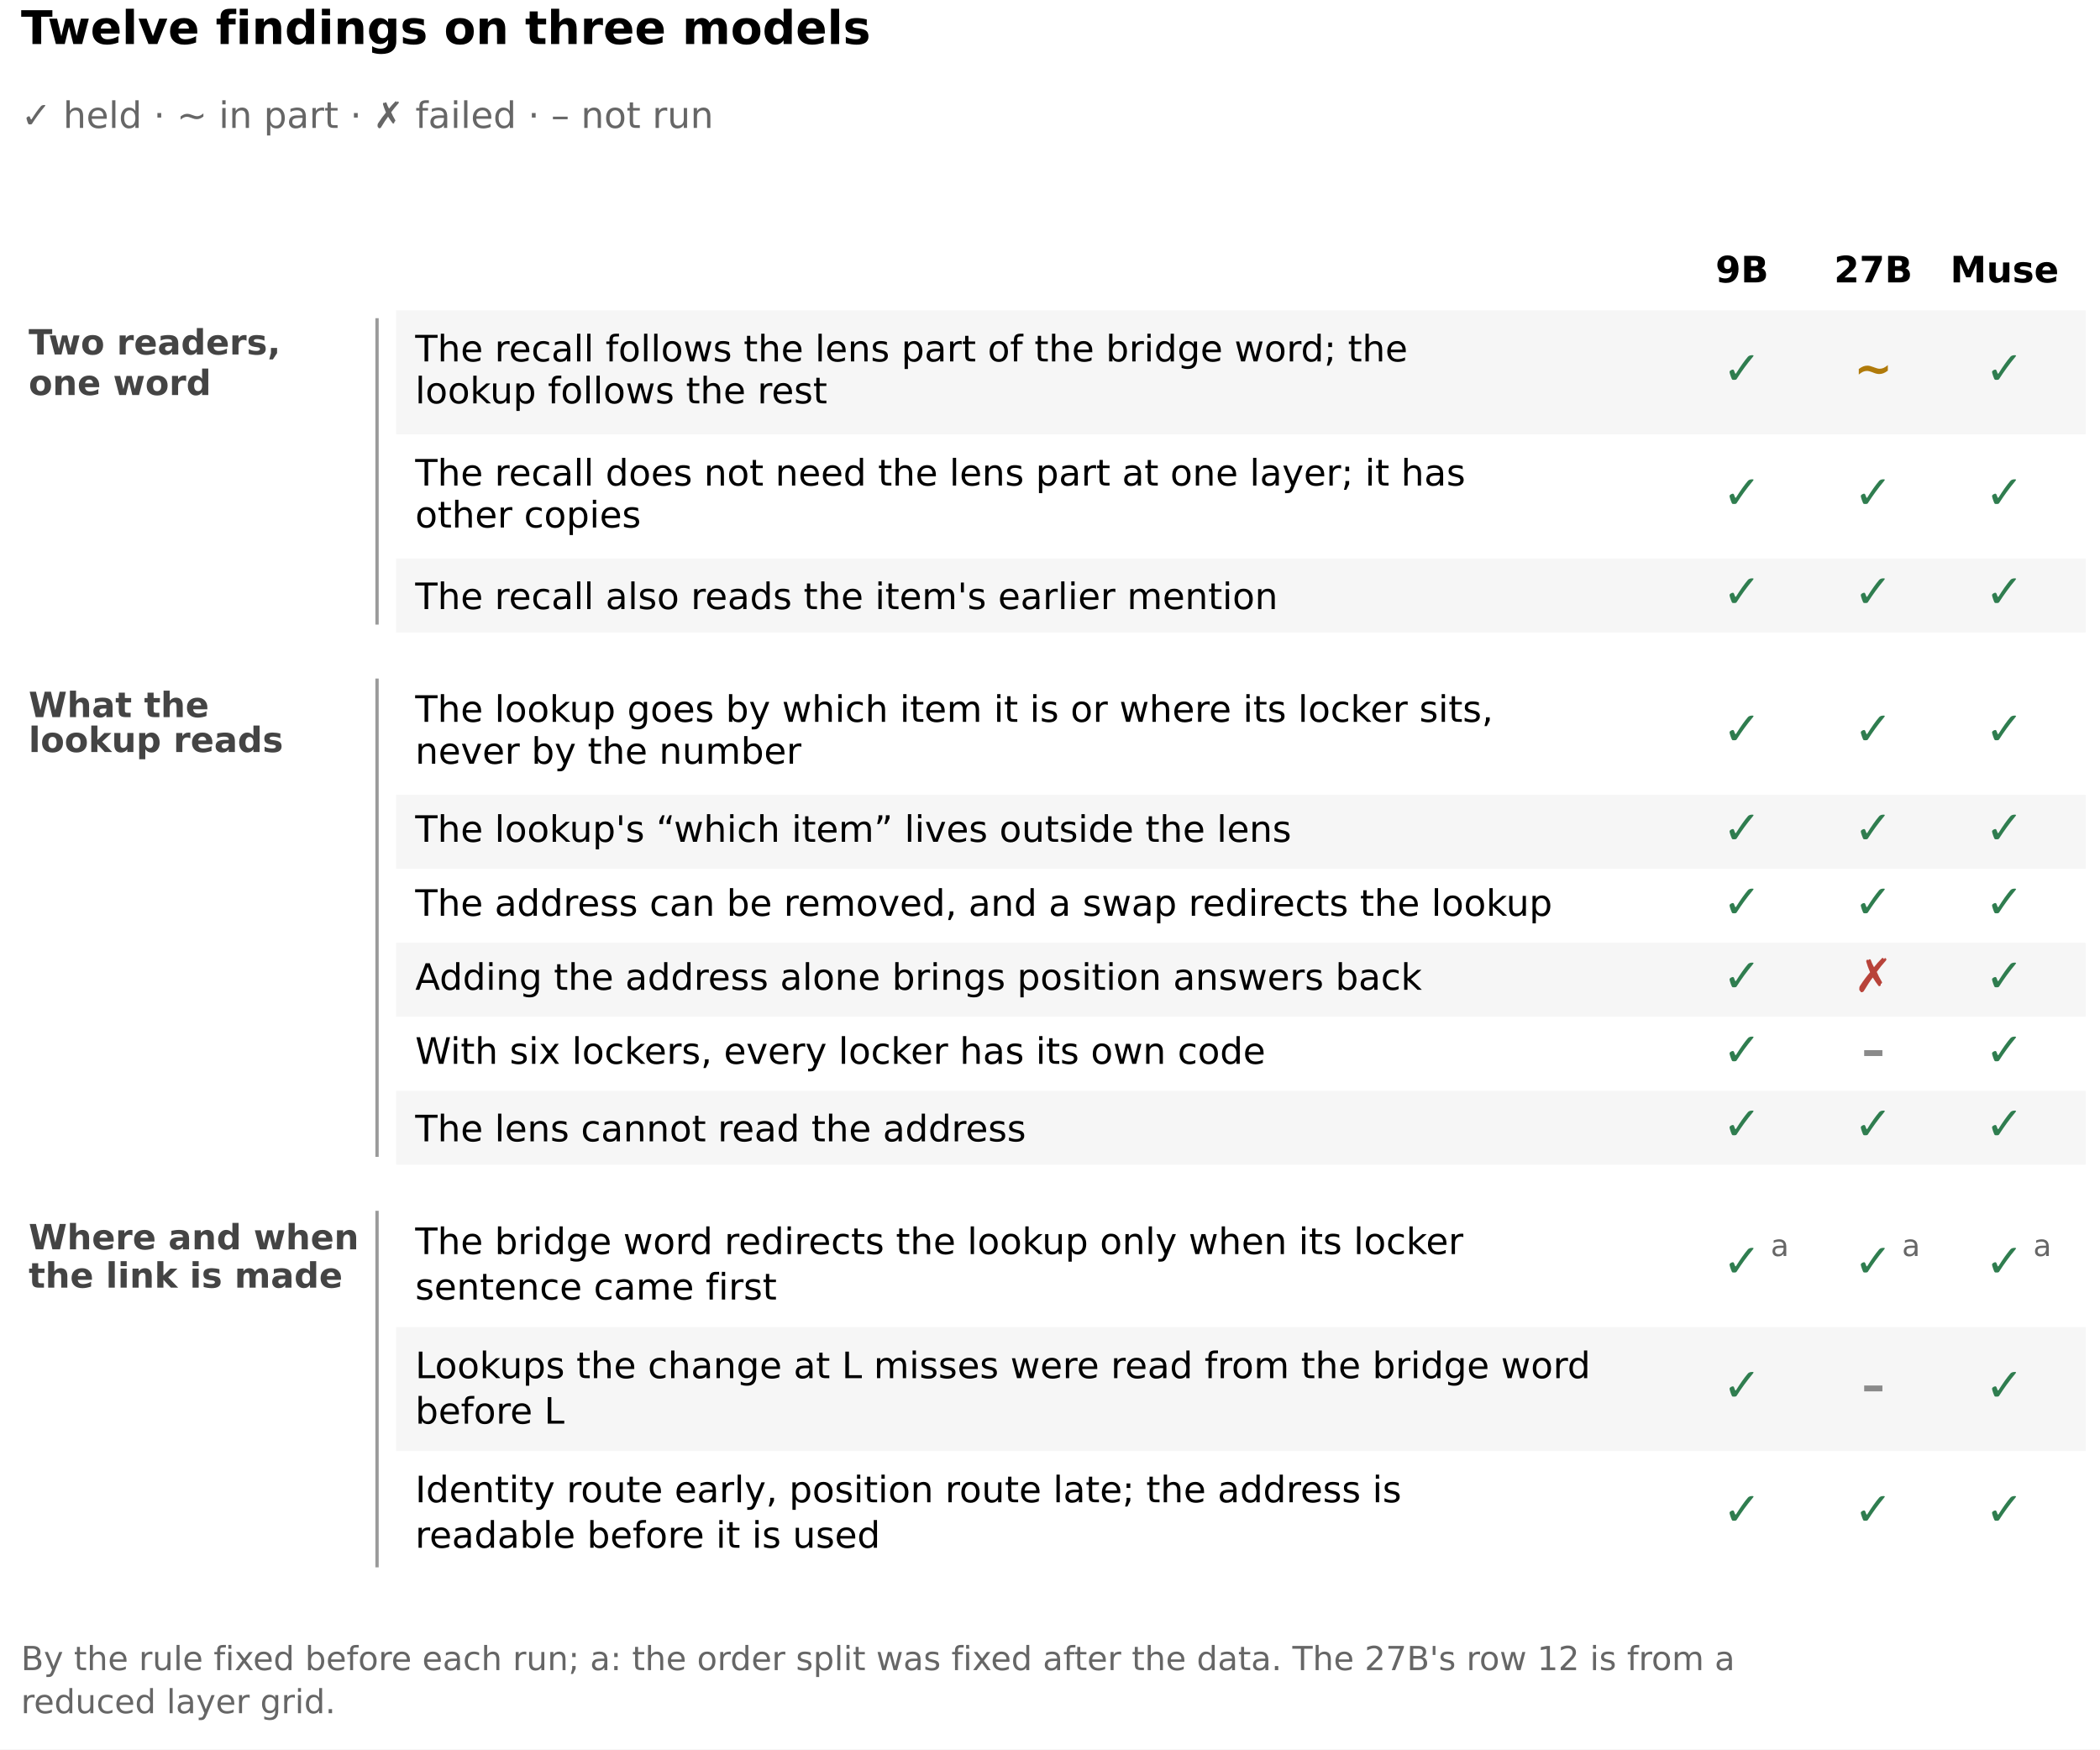
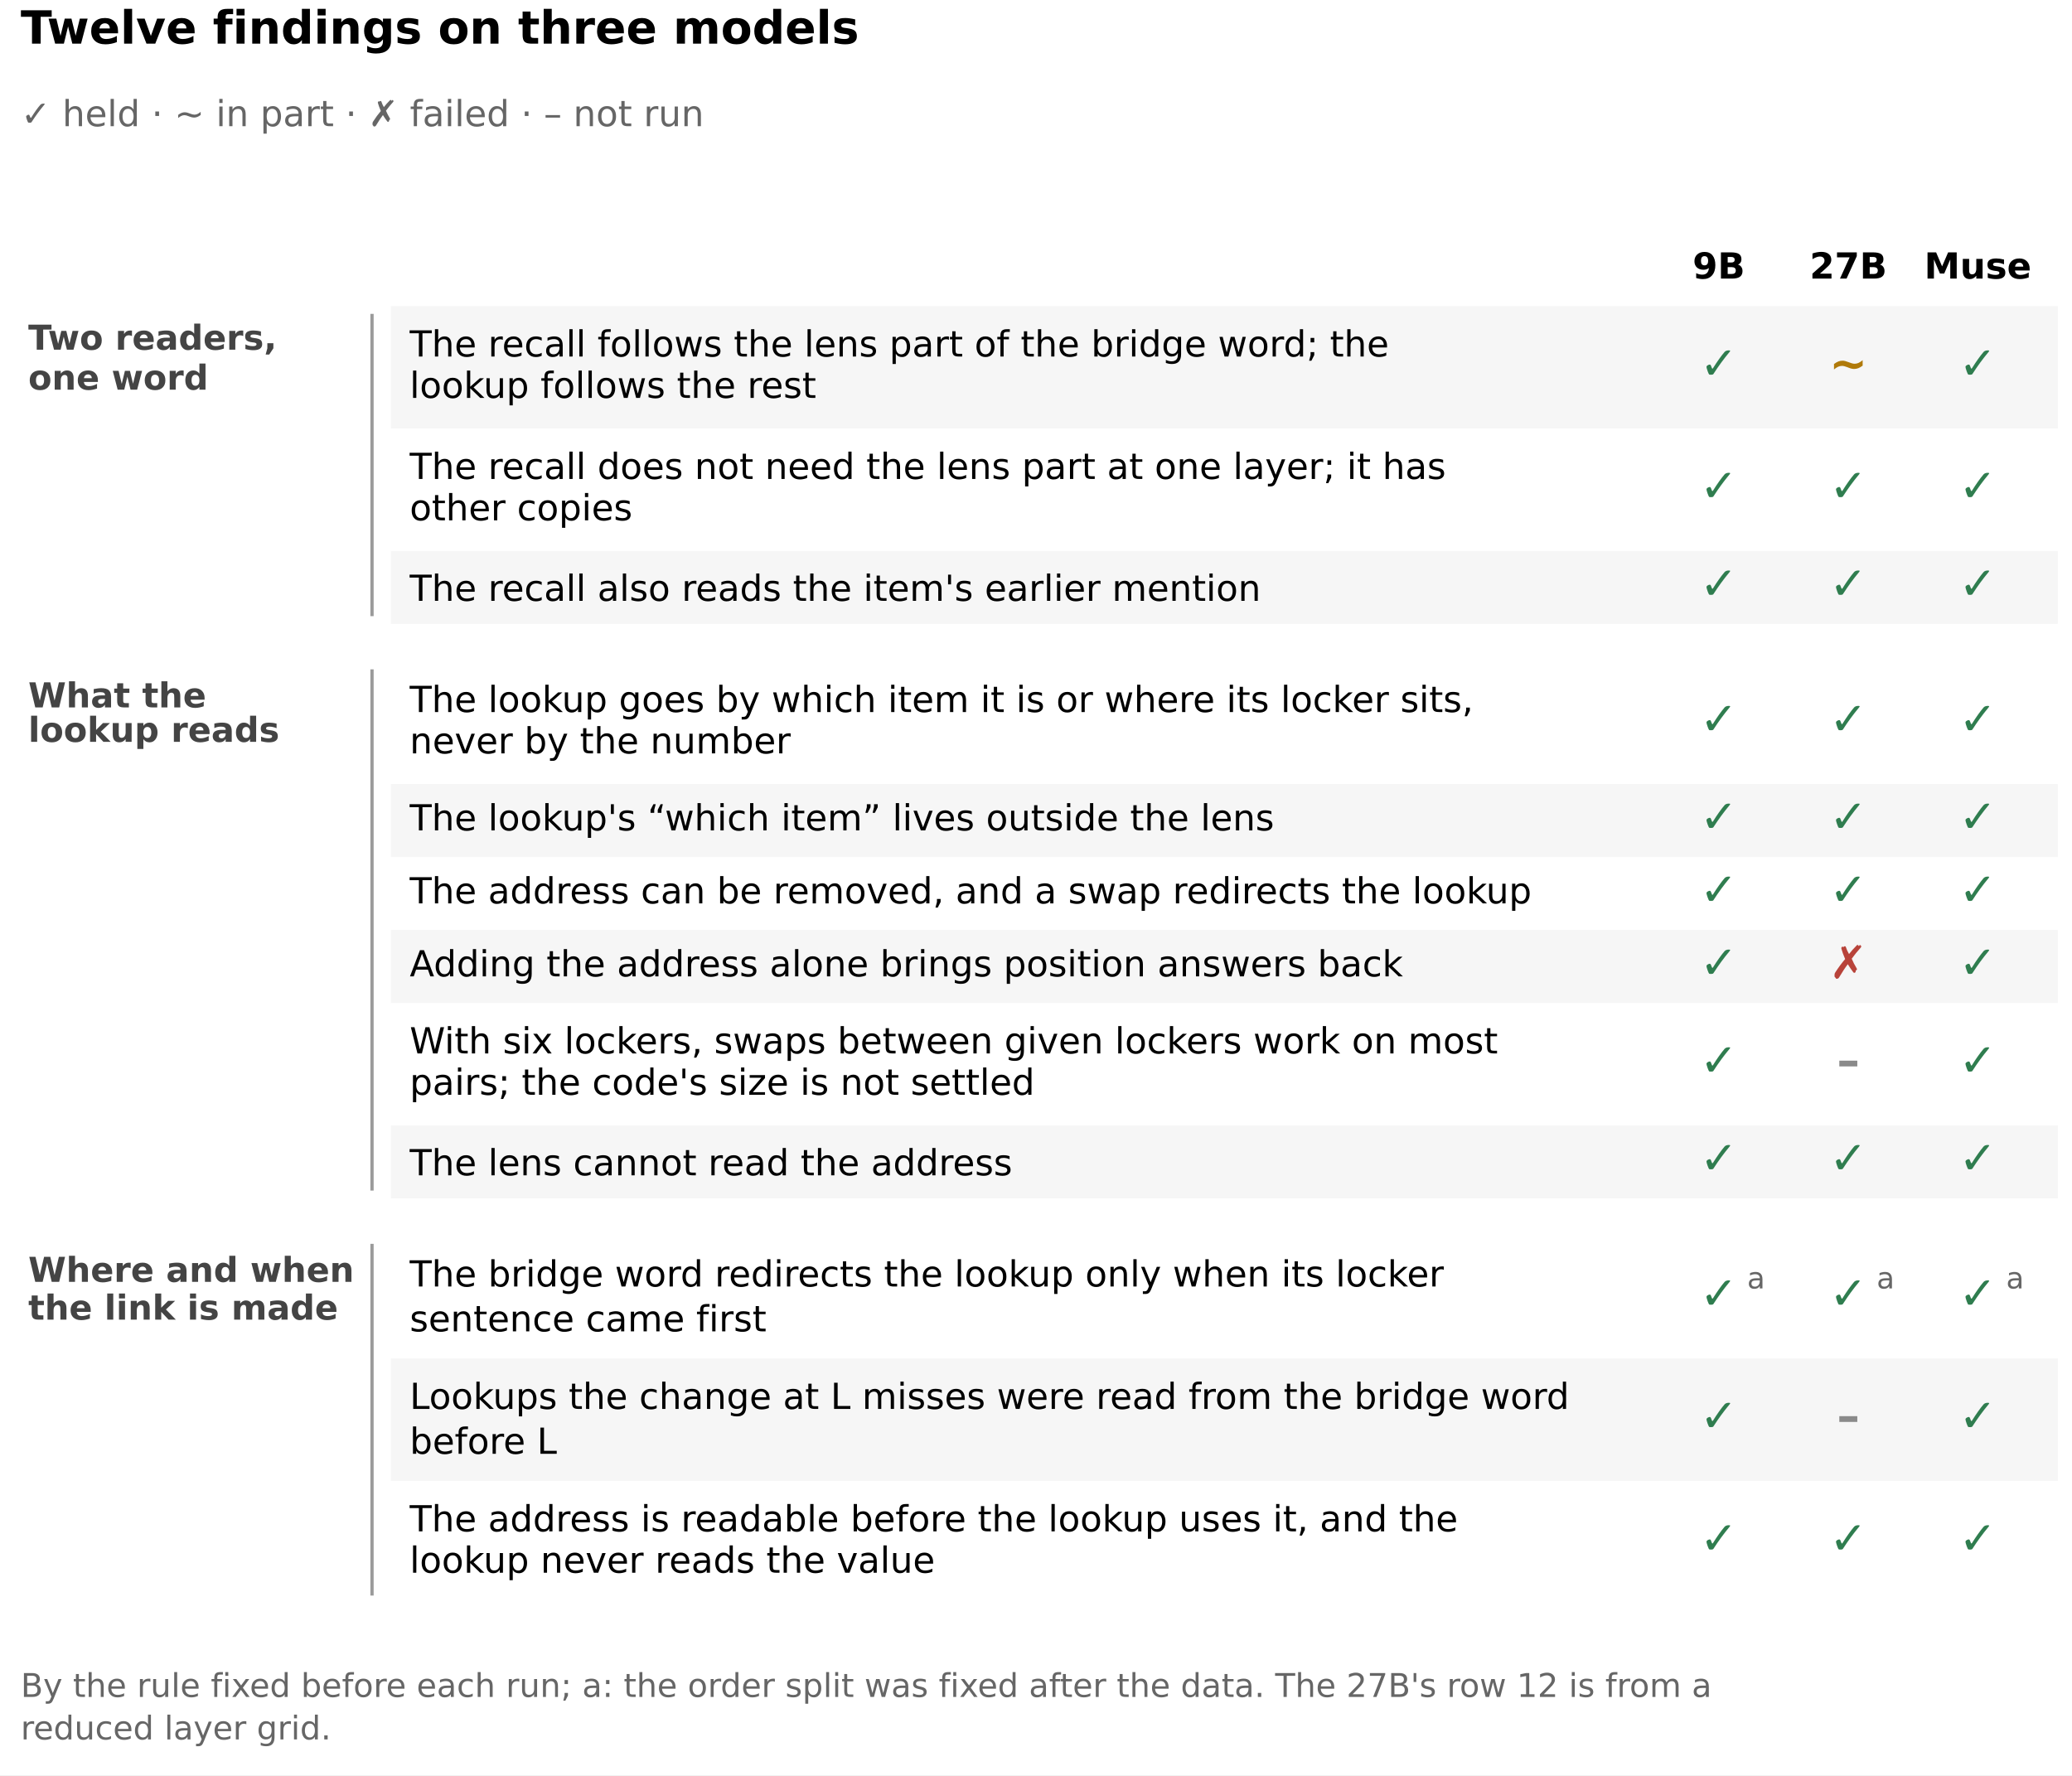
- <svg xmlns="http://www.w3.org/2000/svg" width="633.6pt" height="527.76pt" viewBox="0 0 633.6 527.76" version="1.1">
+ <svg xmlns="http://www.w3.org/2000/svg" width="633.6pt" height="542.88pt" viewBox="0 0 633.6 542.88" version="1.1">
  <defs>
    <style type="text/css">*{stroke-linejoin: round; stroke-linecap: butt}</style>
  </defs>
  <g id="figure_1">
    <g id="patch_1">
-       <path d="M 0 527.76  L 633.6 527.76  L 633.6 0  L 0 0  z " style="fill: #ffffff" />
+       <path d="M 0 542.88  L 633.6 542.88  L 633.6 0  L 0 0  z " style="fill: #ffffff" />
    </g>
    <g id="axes_1">
      <g id="patch_2">
-         <path d="M 119.52 93.6  L 629.28 93.6  L 629.28 131.04  L 119.52 131.04  z " clip-path="url(#pa043e62ab3)" style="fill: #f6f6f6" />
+         <path d="M 119.52 93.6  L 629.28 93.6  L 629.28 131.04  L 119.52 131.04  z " clip-path="url(#p9e605238fe)" style="fill: #f6f6f6" />
      </g>
      <g id="patch_3">
-         <path d="M 119.52 168.48  L 629.28 168.48  L 629.28 190.8  L 119.52 190.8  z " clip-path="url(#pa043e62ab3)" style="fill: #f6f6f6" />
+         <path d="M 119.52 168.48  L 629.28 168.48  L 629.28 190.8  L 119.52 190.8  z " clip-path="url(#p9e605238fe)" style="fill: #f6f6f6" />
      </g>
      <g id="patch_4">
-         <path d="M 119.52 239.76  L 629.28 239.76  L 629.28 262.08  L 119.52 262.08  z " clip-path="url(#pa043e62ab3)" style="fill: #f6f6f6" />
+         <path d="M 119.52 239.76  L 629.28 239.76  L 629.28 262.08  L 119.52 262.08  z " clip-path="url(#p9e605238fe)" style="fill: #f6f6f6" />
      </g>
      <g id="patch_5">
-         <path d="M 119.52 284.4  L 629.28 284.4  L 629.28 306.72  L 119.52 306.72  z " clip-path="url(#pa043e62ab3)" style="fill: #f6f6f6" />
+         <path d="M 119.52 284.4  L 629.28 284.4  L 629.28 306.72  L 119.52 306.72  z " clip-path="url(#p9e605238fe)" style="fill: #f6f6f6" />
      </g>
      <g id="patch_6">
-         <path d="M 119.52 329.04  L 629.28 329.04  L 629.28 351.36  L 119.52 351.36  z " clip-path="url(#pa043e62ab3)" style="fill: #f6f6f6" />
+         <path d="M 119.52 344.16  L 629.28 344.16  L 629.28 366.48  L 119.52 366.48  z " clip-path="url(#p9e605238fe)" style="fill: #f6f6f6" />
      </g>
      <g id="patch_7">
-         <path d="M 119.52 400.32  L 629.28 400.32  L 629.28 437.76  L 119.52 437.76  z " clip-path="url(#pa043e62ab3)" style="fill: #f6f6f6" />
+         <path d="M 119.52 415.44  L 629.28 415.44  L 629.28 452.88  L 119.52 452.88  z " clip-path="url(#p9e605238fe)" style="fill: #f6f6f6" />
      </g>
      <g id="line2d_1">
-         <path d="M 113.76 96.48  L 113.76 187.92  " clip-path="url(#pa043e62ab3)" style="fill: none; stroke: #9a9a9a; stroke-linecap: square" />
+         <path d="M 113.76 96.48  L 113.76 187.92  " clip-path="url(#p9e605238fe)" style="fill: none; stroke: #9a9a9a; stroke-linecap: square" />
      </g>
      <g id="line2d_2">
-         <path d="M 113.76 205.2  L 113.76 348.48  " clip-path="url(#pa043e62ab3)" style="fill: none; stroke: #9a9a9a; stroke-linecap: square" />
+         <path d="M 113.76 205.2  L 113.76 363.6  " clip-path="url(#p9e605238fe)" style="fill: none; stroke: #9a9a9a; stroke-linecap: square" />
      </g>
      <g id="line2d_3">
-         <path d="M 113.76 365.76  L 113.76 472.32  " clip-path="url(#pa043e62ab3)" style="fill: none; stroke: #9a9a9a; stroke-linecap: square" />
+         <path d="M 113.76 380.88  L 113.76 487.44  " clip-path="url(#p9e605238fe)" style="fill: none; stroke: #9a9a9a; stroke-linecap: square" />
      </g>
      <g id="text_1">
        <text style="font-weight: 700; font-size: 11px; font-family: 'DejaVu Sans'; text-anchor: middle" x="525.6" y="85.197" transform="rotate(-0 525.6 85.19742)">9B</text>
      </g>
      <g id="text_2">
        <text style="font-weight: 700; font-size: 11px; font-family: 'DejaVu Sans'; text-anchor: middle" x="565.2" y="85.197" transform="rotate(-0 565.2 85.19742)">27B</text>
      </g>
      <g id="text_3">
        <text style="font-weight: 700; font-size: 11px; font-family: 'DejaVu Sans'; text-anchor: middle" x="604.8" y="85.197" transform="rotate(-0 604.8 85.19742)">Muse</text>
      </g>
      <g id="text_4">
        <text style="font-size: 11px; font-family: 'DejaVu Sans'" transform="translate(125.28 109.0303)">The recall follows the lens part of the bridge word; the</text>
        <text style="font-size: 11px; font-family: 'DejaVu Sans'" transform="translate(125.28 121.6803)">lookup follows the rest</text>
      </g>
      <g id="text_5">
        <text style="font-weight: 700; font-size: 14px; font-family: 'DejaVu Sans'; text-anchor: middle; fill: #2f7d4f" x="525.6" y="115.957" transform="rotate(-0 525.6 115.9567)">✓</text>
      </g>
      <g id="text_6">
        <text style="font-weight: 700; font-size: 14px; font-family: 'DejaVu Sans'; text-anchor: middle; fill: #b07a0a" x="565.2" y="115.957" transform="rotate(-0 565.2 115.9567)">~</text>
      </g>
      <g id="text_7">
        <text style="font-weight: 700; font-size: 14px; font-family: 'DejaVu Sans'; text-anchor: middle; fill: #2f7d4f" x="604.8" y="115.957" transform="rotate(-0 604.8 115.9567)">✓</text>
      </g>
      <g id="text_8">
        <text style="font-size: 11px; font-family: 'DejaVu Sans'" transform="translate(125.28 146.4703)">The recall does not need the lens part at one layer; it has</text>
        <text style="font-size: 11px; font-family: 'DejaVu Sans'" transform="translate(125.28 159.1203)">other copies</text>
      </g>
      <g id="text_9">
        <text style="font-weight: 700; font-size: 14px; font-family: 'DejaVu Sans'; text-anchor: middle; fill: #2f7d4f" x="525.6" y="153.397" transform="rotate(-0 525.6 153.3967)">✓</text>
      </g>
      <g id="text_10">
        <text style="font-weight: 700; font-size: 14px; font-family: 'DejaVu Sans'; text-anchor: middle; fill: #2f7d4f" x="565.2" y="153.397" transform="rotate(-0 565.2 153.3967)">✓</text>
      </g>
      <g id="text_11">
        <text style="font-weight: 700; font-size: 14px; font-family: 'DejaVu Sans'; text-anchor: middle; fill: #2f7d4f" x="604.8" y="153.397" transform="rotate(-0 604.8 153.3967)">✓</text>
      </g>
      <g id="text_12">
        <text style="font-size: 11px; font-family: 'DejaVu Sans'; text-anchor: start" x="125.28" y="183.741" transform="rotate(-0 125.28 183.7409)">The recall also reads the item's earlier mention</text>
      </g>
      <g id="text_13">
        <text style="font-weight: 700; font-size: 14px; font-family: 'DejaVu Sans'; text-anchor: middle; fill: #2f7d4f" x="525.6" y="183.277" transform="rotate(-0 525.6 183.2767)">✓</text>
      </g>
      <g id="text_14">
        <text style="font-weight: 700; font-size: 14px; font-family: 'DejaVu Sans'; text-anchor: middle; fill: #2f7d4f" x="565.2" y="183.277" transform="rotate(-0 565.2 183.2767)">✓</text>
      </g>
      <g id="text_15">
        <text style="font-weight: 700; font-size: 14px; font-family: 'DejaVu Sans'; text-anchor: middle; fill: #2f7d4f" x="604.8" y="183.277" transform="rotate(-0 604.8 183.2767)">✓</text>
      </g>
      <g id="text_16">
        <text style="font-size: 11px; font-family: 'DejaVu Sans'" transform="translate(125.28 217.7503)">The lookup goes by which item it is or where its locker sits,</text>
        <text style="font-size: 11px; font-family: 'DejaVu Sans'" transform="translate(125.28 230.4003)">never by the number</text>
      </g>
      <g id="text_17">
        <text style="font-weight: 700; font-size: 14px; font-family: 'DejaVu Sans'; text-anchor: middle; fill: #2f7d4f" x="525.6" y="224.677" transform="rotate(-0 525.6 224.6767)">✓</text>
      </g>
      <g id="text_18">
        <text style="font-weight: 700; font-size: 14px; font-family: 'DejaVu Sans'; text-anchor: middle; fill: #2f7d4f" x="565.2" y="224.677" transform="rotate(-0 565.2 224.6767)">✓</text>
      </g>
      <g id="text_19">
        <text style="font-weight: 700; font-size: 14px; font-family: 'DejaVu Sans'; text-anchor: middle; fill: #2f7d4f" x="604.8" y="224.677" transform="rotate(-0 604.8 224.6767)">✓</text>
      </g>
      <g id="text_20">
        <text style="font-size: 11px; font-family: 'DejaVu Sans'; text-anchor: start" x="125.28" y="253.955" transform="rotate(-0 125.28 253.9553)">The lookup's “which item” lives outside the lens</text>
      </g>
      <g id="text_21">
        <text style="font-weight: 700; font-size: 14px; font-family: 'DejaVu Sans'; text-anchor: middle; fill: #2f7d4f" x="525.6" y="254.557" transform="rotate(-0 525.6 254.5567)">✓</text>
      </g>
      <g id="text_22">
        <text style="font-weight: 700; font-size: 14px; font-family: 'DejaVu Sans'; text-anchor: middle; fill: #2f7d4f" x="565.2" y="254.557" transform="rotate(-0 565.2 254.5567)">✓</text>
      </g>
      <g id="text_23">
        <text style="font-weight: 700; font-size: 14px; font-family: 'DejaVu Sans'; text-anchor: middle; fill: #2f7d4f" x="604.8" y="254.557" transform="rotate(-0 604.8 254.5567)">✓</text>
      </g>
      <g id="text_24">
        <text style="font-size: 11px; font-family: 'DejaVu Sans'; text-anchor: start" x="125.28" y="276.275" transform="rotate(-0 125.28 276.2753)">The address can be removed, and a swap redirects the lookup</text>
      </g>
      <g id="text_25">
        <text style="font-weight: 700; font-size: 14px; font-family: 'DejaVu Sans'; text-anchor: middle; fill: #2f7d4f" x="525.6" y="276.877" transform="rotate(-0 525.6 276.8767)">✓</text>
      </g>
      <g id="text_26">
        <text style="font-weight: 700; font-size: 14px; font-family: 'DejaVu Sans'; text-anchor: middle; fill: #2f7d4f" x="565.2" y="276.877" transform="rotate(-0 565.2 276.8767)">✓</text>
      </g>
      <g id="text_27">
        <text style="font-weight: 700; font-size: 14px; font-family: 'DejaVu Sans'; text-anchor: middle; fill: #2f7d4f" x="604.8" y="276.877" transform="rotate(-0 604.8 276.8767)">✓</text>
      </g>
      <g id="text_28">
        <text style="font-size: 11px; font-family: 'DejaVu Sans'; text-anchor: start" x="125.28" y="298.595" transform="rotate(-0 125.28 298.5953)">Adding the address alone brings position answers back</text>
      </g>
      <g id="text_29">
        <text style="font-weight: 700; font-size: 14px; font-family: 'DejaVu Sans'; text-anchor: middle; fill: #2f7d4f" x="525.6" y="299.197" transform="rotate(-0 525.6 299.1967)">✓</text>
      </g>
      <g id="text_30">
        <text style="font-weight: 700; font-size: 14px; font-family: 'DejaVu Sans'; text-anchor: middle; fill: #b8433a" x="565.2" y="299.197" transform="rotate(-0 565.2 299.1967)">✗</text>
      </g>
      <g id="text_31">
        <text style="font-weight: 700; font-size: 14px; font-family: 'DejaVu Sans'; text-anchor: middle; fill: #2f7d4f" x="604.8" y="299.197" transform="rotate(-0 604.8 299.1967)">✓</text>
      </g>
      <g id="text_32">
-         <text style="font-size: 11px; font-family: 'DejaVu Sans'; text-anchor: start" x="125.28" y="320.915" transform="rotate(-0 125.28 320.9153)">With six lockers, every locker has its own code</text>
+         <text style="font-size: 11px; font-family: 'DejaVu Sans'" transform="translate(125.28 322.1503)">With six lockers, swaps between given lockers work on most</text>
+         <text style="font-size: 11px; font-family: 'DejaVu Sans'" transform="translate(125.28 334.8003)">pairs; the code's size is not settled</text>
      </g>
      <g id="text_33">
-         <text style="font-weight: 700; font-size: 14px; font-family: 'DejaVu Sans'; text-anchor: middle; fill: #2f7d4f" x="525.6" y="321.517" transform="rotate(-0 525.6 321.5167)">✓</text>
+         <text style="font-weight: 700; font-size: 14px; font-family: 'DejaVu Sans'; text-anchor: middle; fill: #2f7d4f" x="525.6" y="329.077" transform="rotate(-0 525.6 329.0767)">✓</text>
      </g>
      <g id="text_34">
-         <text style="font-weight: 700; font-size: 14px; font-family: 'DejaVu Sans'; text-anchor: middle; fill: #8a8a8a" x="565.2" y="321.517" transform="rotate(-0 565.2 321.5167)">–</text>
+         <text style="font-weight: 700; font-size: 14px; font-family: 'DejaVu Sans'; text-anchor: middle; fill: #8a8a8a" x="565.2" y="329.077" transform="rotate(-0 565.2 329.0767)">–</text>
      </g>
      <g id="text_35">
-         <text style="font-weight: 700; font-size: 14px; font-family: 'DejaVu Sans'; text-anchor: middle; fill: #2f7d4f" x="604.8" y="321.517" transform="rotate(-0 604.8 321.5167)">✓</text>
+         <text style="font-weight: 700; font-size: 14px; font-family: 'DejaVu Sans'; text-anchor: middle; fill: #2f7d4f" x="604.8" y="329.077" transform="rotate(-0 604.8 329.0767)">✓</text>
      </g>
      <g id="text_36">
-         <text style="font-size: 11px; font-family: 'DejaVu Sans'; text-anchor: start" x="125.28" y="344.301" transform="rotate(-0 125.28 344.3009)">The lens cannot read the address</text>
+         <text style="font-size: 11px; font-family: 'DejaVu Sans'; text-anchor: start" x="125.28" y="359.421" transform="rotate(-0 125.28 359.4209)">The lens cannot read the address</text>
      </g>
      <g id="text_37">
-         <text style="font-weight: 700; font-size: 14px; font-family: 'DejaVu Sans'; text-anchor: middle; fill: #2f7d4f" x="525.6" y="343.837" transform="rotate(-0 525.6 343.8367)">✓</text>
+         <text style="font-weight: 700; font-size: 14px; font-family: 'DejaVu Sans'; text-anchor: middle; fill: #2f7d4f" x="525.6" y="358.957" transform="rotate(-0 525.6 358.9567)">✓</text>
      </g>
      <g id="text_38">
-         <text style="font-weight: 700; font-size: 14px; font-family: 'DejaVu Sans'; text-anchor: middle; fill: #2f7d4f" x="565.2" y="343.837" transform="rotate(-0 565.2 343.8367)">✓</text>
+         <text style="font-weight: 700; font-size: 14px; font-family: 'DejaVu Sans'; text-anchor: middle; fill: #2f7d4f" x="565.2" y="358.957" transform="rotate(-0 565.2 358.9567)">✓</text>
      </g>
      <g id="text_39">
-         <text style="font-weight: 700; font-size: 14px; font-family: 'DejaVu Sans'; text-anchor: middle; fill: #2f7d4f" x="604.8" y="343.837" transform="rotate(-0 604.8 343.8367)">✓</text>
+         <text style="font-weight: 700; font-size: 14px; font-family: 'DejaVu Sans'; text-anchor: middle; fill: #2f7d4f" x="604.8" y="358.957" transform="rotate(-0 604.8 358.9567)">✓</text>
      </g>
      <g id="text_40">
-         <text style="font-size: 11px; font-family: 'DejaVu Sans'" transform="translate(125.28 378.3103)">The bridge word redirects the lookup only when its locker</text>
-         <text style="font-size: 11px; font-family: 'DejaVu Sans'" transform="translate(125.28 392.0259)">sentence came first</text>
+         <text style="font-size: 11px; font-family: 'DejaVu Sans'" transform="translate(125.28 393.4303)">The bridge word redirects the lookup only when its locker</text>
+         <text style="font-size: 11px; font-family: 'DejaVu Sans'" transform="translate(125.28 407.1459)">sentence came first</text>
      </g>
      <g id="text_41">
-         <text style="font-weight: 700; font-size: 14px; font-family: 'DejaVu Sans'; text-anchor: middle; fill: #2f7d4f" x="525.6" y="385.237" transform="rotate(-0 525.6 385.2367)">✓</text>
+         <text style="font-weight: 700; font-size: 14px; font-family: 'DejaVu Sans'; text-anchor: middle; fill: #2f7d4f" x="525.6" y="400.357" transform="rotate(-0 525.6 400.3567)">✓</text>
      </g>
      <g id="text_42">
-         <text style="font-size: 9px; font-family: 'DejaVu Sans'; text-anchor: start; fill: #666666" x="534.24" y="378.898" transform="rotate(-0 534.24 378.8979)">a</text>
+         <text style="font-size: 9px; font-family: 'DejaVu Sans'; text-anchor: start; fill: #666666" x="534.24" y="394.018" transform="rotate(-0 534.24 394.0179)">a</text>
      </g>
      <g id="text_43">
-         <text style="font-weight: 700; font-size: 14px; font-family: 'DejaVu Sans'; text-anchor: middle; fill: #2f7d4f" x="565.2" y="385.237" transform="rotate(-0 565.2 385.2367)">✓</text>
+         <text style="font-weight: 700; font-size: 14px; font-family: 'DejaVu Sans'; text-anchor: middle; fill: #2f7d4f" x="565.2" y="400.357" transform="rotate(-0 565.2 400.3567)">✓</text>
      </g>
      <g id="text_44">
-         <text style="font-size: 9px; font-family: 'DejaVu Sans'; text-anchor: start; fill: #666666" x="573.84" y="378.898" transform="rotate(-0 573.84 378.8979)">a</text>
+         <text style="font-size: 9px; font-family: 'DejaVu Sans'; text-anchor: start; fill: #666666" x="573.84" y="394.018" transform="rotate(-0 573.84 394.0179)">a</text>
      </g>
      <g id="text_45">
-         <text style="font-weight: 700; font-size: 14px; font-family: 'DejaVu Sans'; text-anchor: middle; fill: #2f7d4f" x="604.8" y="385.237" transform="rotate(-0 604.8 385.2367)">✓</text>
+         <text style="font-weight: 700; font-size: 14px; font-family: 'DejaVu Sans'; text-anchor: middle; fill: #2f7d4f" x="604.8" y="400.357" transform="rotate(-0 604.8 400.3567)">✓</text>
      </g>
      <g id="text_46">
-         <text style="font-size: 9px; font-family: 'DejaVu Sans'; text-anchor: start; fill: #666666" x="613.44" y="378.898" transform="rotate(-0 613.44 378.8979)">a</text>
+         <text style="font-size: 9px; font-family: 'DejaVu Sans'; text-anchor: start; fill: #666666" x="613.44" y="394.018" transform="rotate(-0 613.44 394.0179)">a</text>
      </g>
      <g id="text_47">
-         <text style="font-size: 11px; font-family: 'DejaVu Sans'" transform="translate(125.28 415.7503)">Lookups the change at L misses were read from the bridge word</text>
-         <text style="font-size: 11px; font-family: 'DejaVu Sans'" transform="translate(125.28 429.4659)">before L</text>
+         <text style="font-size: 11px; font-family: 'DejaVu Sans'" transform="translate(125.28 430.8703)">Lookups the change at L misses were read from the bridge word</text>
+         <text style="font-size: 11px; font-family: 'DejaVu Sans'" transform="translate(125.28 444.5859)">before L</text>
      </g>
      <g id="text_48">
-         <text style="font-weight: 700; font-size: 14px; font-family: 'DejaVu Sans'; text-anchor: middle; fill: #2f7d4f" x="525.6" y="422.677" transform="rotate(-0 525.6 422.6767)">✓</text>
+         <text style="font-weight: 700; font-size: 14px; font-family: 'DejaVu Sans'; text-anchor: middle; fill: #2f7d4f" x="525.6" y="437.797" transform="rotate(-0 525.6 437.7967)">✓</text>
      </g>
      <g id="text_49">
-         <text style="font-weight: 700; font-size: 14px; font-family: 'DejaVu Sans'; text-anchor: middle; fill: #8a8a8a" x="565.2" y="422.677" transform="rotate(-0 565.2 422.6767)">–</text>
+         <text style="font-weight: 700; font-size: 14px; font-family: 'DejaVu Sans'; text-anchor: middle; fill: #8a8a8a" x="565.2" y="437.797" transform="rotate(-0 565.2 437.7967)">–</text>
      </g>
      <g id="text_50">
-         <text style="font-weight: 700; font-size: 14px; font-family: 'DejaVu Sans'; text-anchor: middle; fill: #2f7d4f" x="604.8" y="422.677" transform="rotate(-0 604.8 422.6767)">✓</text>
+         <text style="font-weight: 700; font-size: 14px; font-family: 'DejaVu Sans'; text-anchor: middle; fill: #2f7d4f" x="604.8" y="437.797" transform="rotate(-0 604.8 437.7967)">✓</text>
      </g>
      <g id="text_51">
-         <text style="font-size: 11px; font-family: 'DejaVu Sans'" transform="translate(125.28 453.1903)">Identity route early, position route late; the address is</text>
-         <text style="font-size: 11px; font-family: 'DejaVu Sans'" transform="translate(125.28 466.9059)">readable before it is used</text>
+         <text style="font-size: 11px; font-family: 'DejaVu Sans'" transform="translate(125.28 468.3103)">The address is readable before the lookup uses it, and the</text>
+         <text style="font-size: 11px; font-family: 'DejaVu Sans'" transform="translate(125.28 480.9603)">lookup never reads the value</text>
      </g>
      <g id="text_52">
-         <text style="font-weight: 700; font-size: 14px; font-family: 'DejaVu Sans'; text-anchor: middle; fill: #2f7d4f" x="525.6" y="460.117" transform="rotate(-0 525.6 460.1167)">✓</text>
+         <text style="font-weight: 700; font-size: 14px; font-family: 'DejaVu Sans'; text-anchor: middle; fill: #2f7d4f" x="525.6" y="475.237" transform="rotate(-0 525.6 475.2367)">✓</text>
      </g>
      <g id="text_53">
-         <text style="font-weight: 700; font-size: 14px; font-family: 'DejaVu Sans'; text-anchor: middle; fill: #2f7d4f" x="565.2" y="460.117" transform="rotate(-0 565.2 460.1167)">✓</text>
+         <text style="font-weight: 700; font-size: 14px; font-family: 'DejaVu Sans'; text-anchor: middle; fill: #2f7d4f" x="565.2" y="475.237" transform="rotate(-0 565.2 475.2367)">✓</text>
      </g>
      <g id="text_54">
-         <text style="font-weight: 700; font-size: 14px; font-family: 'DejaVu Sans'; text-anchor: middle; fill: #2f7d4f" x="604.8" y="460.117" transform="rotate(-0 604.8 460.1167)">✓</text>
+         <text style="font-weight: 700; font-size: 14px; font-family: 'DejaVu Sans'; text-anchor: middle; fill: #2f7d4f" x="604.8" y="475.237" transform="rotate(-0 604.8 475.2367)">✓</text>
      </g>
      <g id="text_55">
        <text style="font-weight: 700; font-size: 10.5px; font-family: 'DejaVu Sans'; fill: #444444" transform="translate(8.64 106.9385)">Two readers,</text>
        <text style="font-weight: 700; font-size: 10.5px; font-family: 'DejaVu Sans'; fill: #444444" transform="translate(8.64 119.1595)">one word</text>
      </g>
      <g id="text_56">
        <text style="font-weight: 700; font-size: 10.5px; font-family: 'DejaVu Sans'; fill: #444444" transform="translate(8.64 216.3295)">What the</text>
        <text style="font-weight: 700; font-size: 10.5px; font-family: 'DejaVu Sans'; fill: #444444" transform="translate(8.64 226.8623)">lookup reads</text>
      </g>
      <g id="text_57">
-         <text style="font-weight: 700; font-size: 10.5px; font-family: 'DejaVu Sans'; fill: #444444" transform="translate(8.64 376.8895)">Where and when</text>
-         <text style="font-weight: 700; font-size: 10.5px; font-family: 'DejaVu Sans'; fill: #444444" transform="translate(8.64 388.4395)">the link is made</text>
+         <text style="font-weight: 700; font-size: 10.5px; font-family: 'DejaVu Sans'; fill: #444444" transform="translate(8.64 392.0095)">Where and when</text>
+         <text style="font-weight: 700; font-size: 10.5px; font-family: 'DejaVu Sans'; fill: #444444" transform="translate(8.64 403.5595)">the link is made</text>
      </g>
    </g>
    <g id="text_58">
-       <text style="font-weight: 700; font-size: 14px; font-family: 'DejaVu Sans'; text-anchor: start" x="6.336" y="13.277" transform="rotate(-0 6.336 13.27661)">Twelve findings on three models</text>
+       <text style="font-weight: 700; font-size: 14px; font-family: 'DejaVu Sans'; text-anchor: start" x="6.336" y="13.352" transform="rotate(-0 6.336 13.35221)">Twelve findings on three models</text>
    </g>
    <g id="text_59">
      <text style="font-size: 11px; font-family: 'DejaVu Sans'; text-anchor: start; fill: #666666" x="6.336" y="38.598" transform="rotate(-0 6.336 38.59828)">✓ held  ·  ~ in part  ·  ✗ failed  ·  – not run</text>
    </g>
    <g id="text_60">
-       <text style="font-size: 10px; font-family: 'DejaVu Sans'; fill: #666666" transform="translate(6.336 503.8194)">By the rule fixed before each run; a: the order split was fixed after the data. The 27B's row 12 is from a</text>
-       <text style="font-size: 10px; font-family: 'DejaVu Sans'; fill: #666666" transform="translate(6.336 516.8194)">reduced layer grid.</text>
+       <text style="font-size: 10px; font-family: 'DejaVu Sans'; fill: #666666" transform="translate(6.336 518.9394)">By the rule fixed before each run; a: the order split was fixed after the data. The 27B's row 12 is from a</text>
+       <text style="font-size: 10px; font-family: 'DejaVu Sans'; fill: #666666" transform="translate(6.336 531.9394)">reduced layer grid.</text>
    </g>
  </g>
  <defs>
-     <clipPath id="pa043e62ab3">
-       <rect x="0" y="68.4" width="633.6" height="406.8" />
+     <clipPath id="p9e605238fe">
+       <rect x="0" y="68.4" width="633.6" height="421.92" />
    </clipPath>
  </defs>
</svg>
